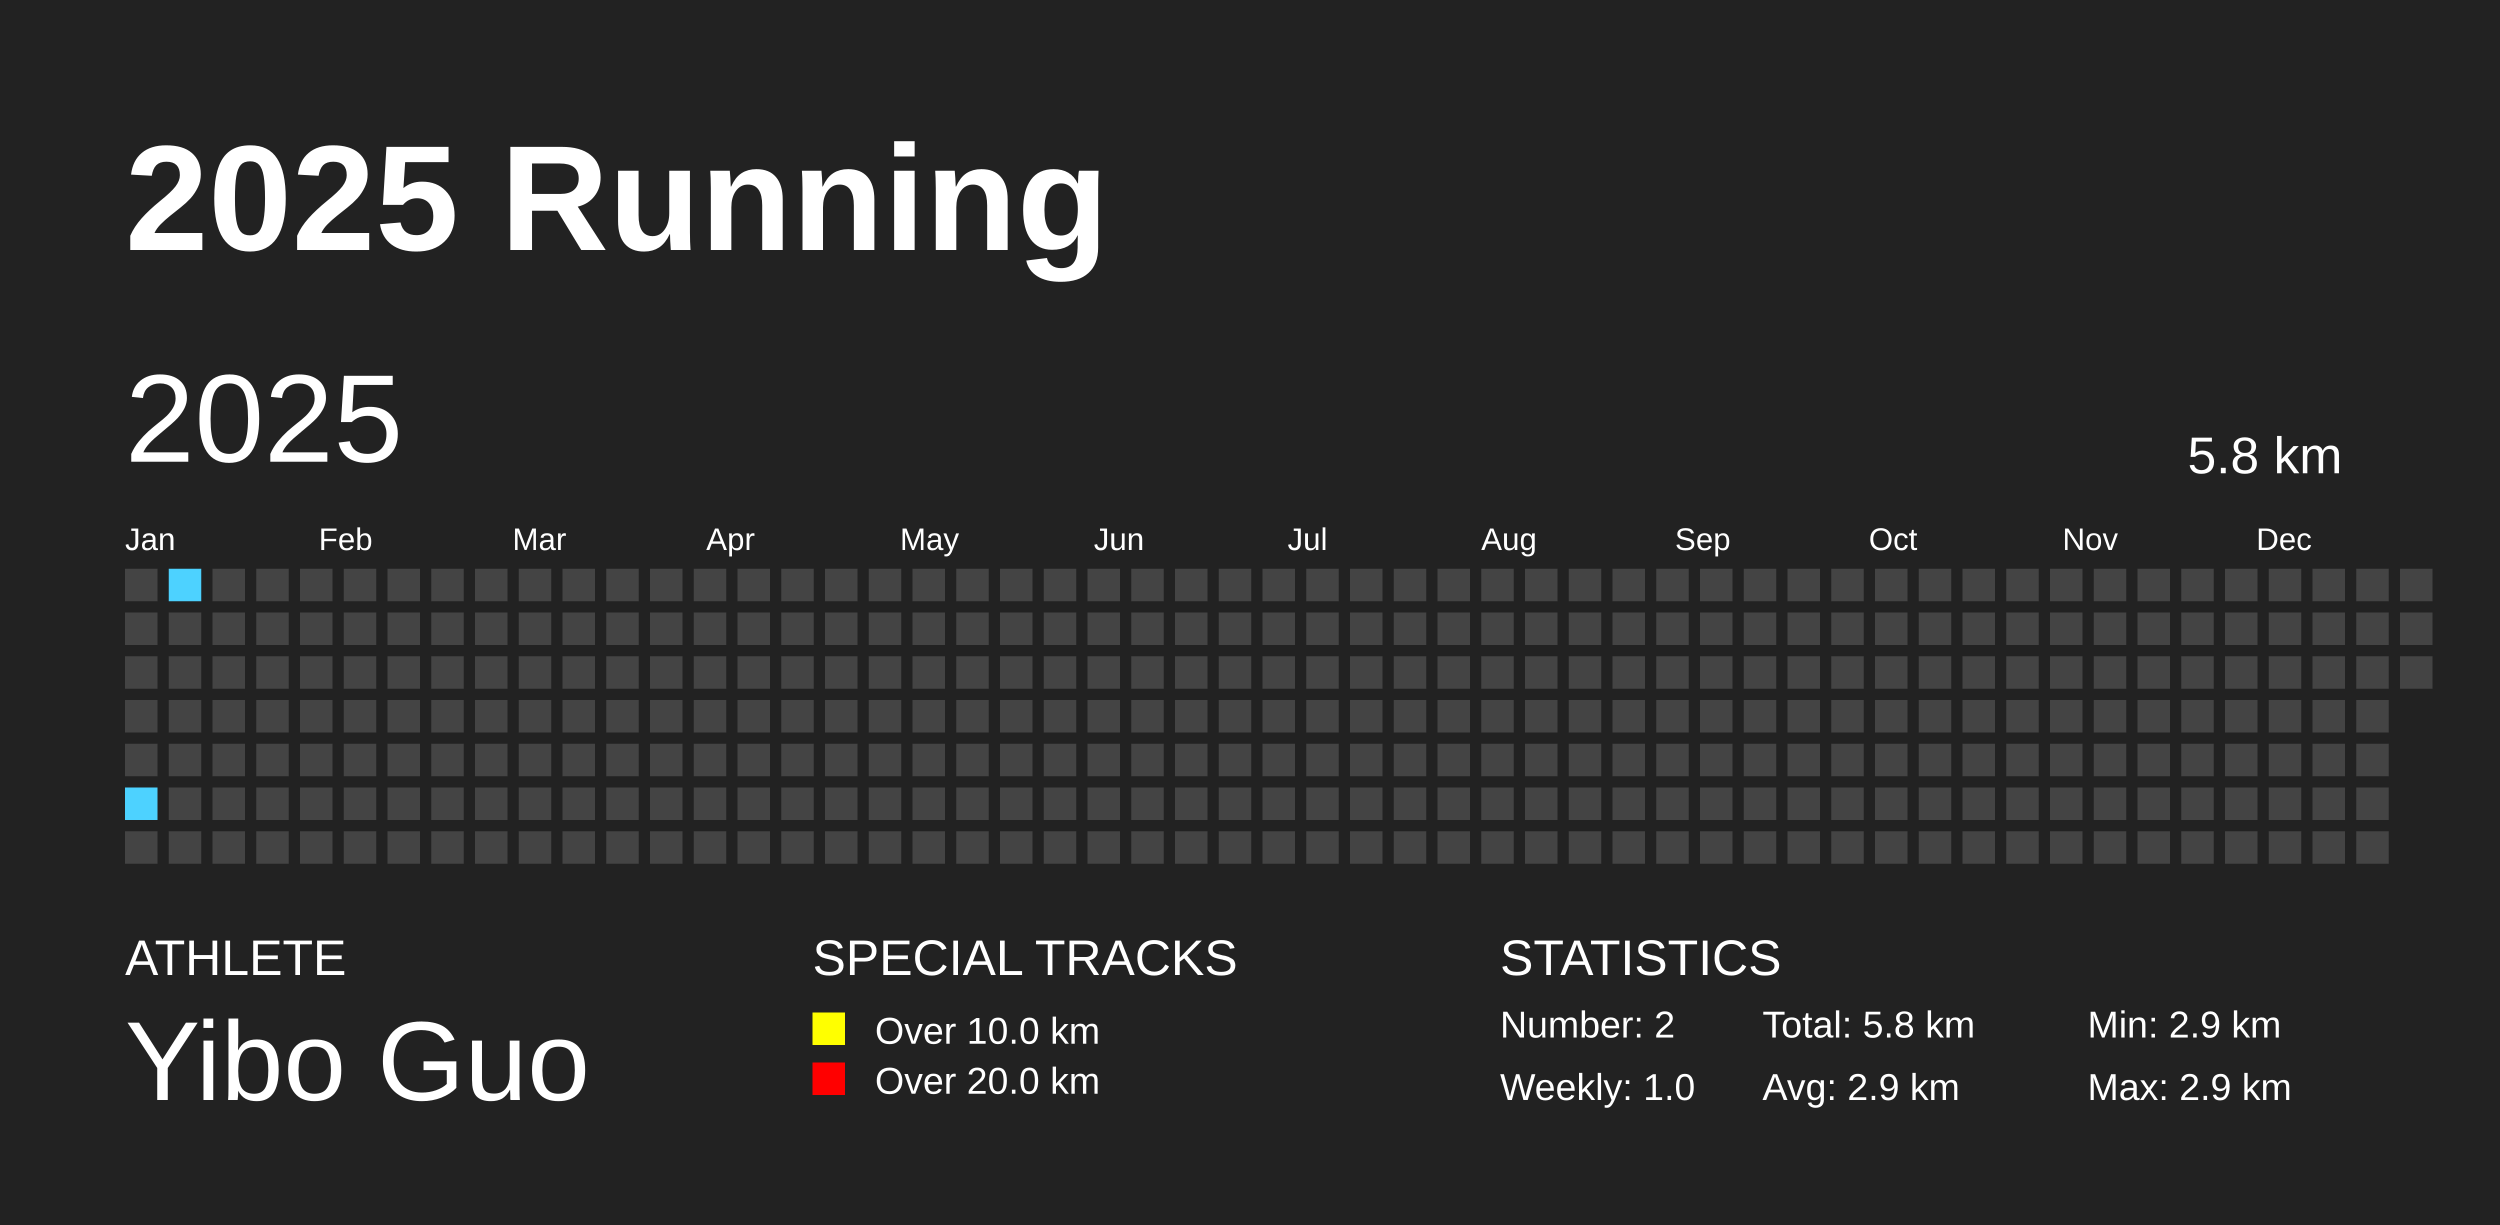
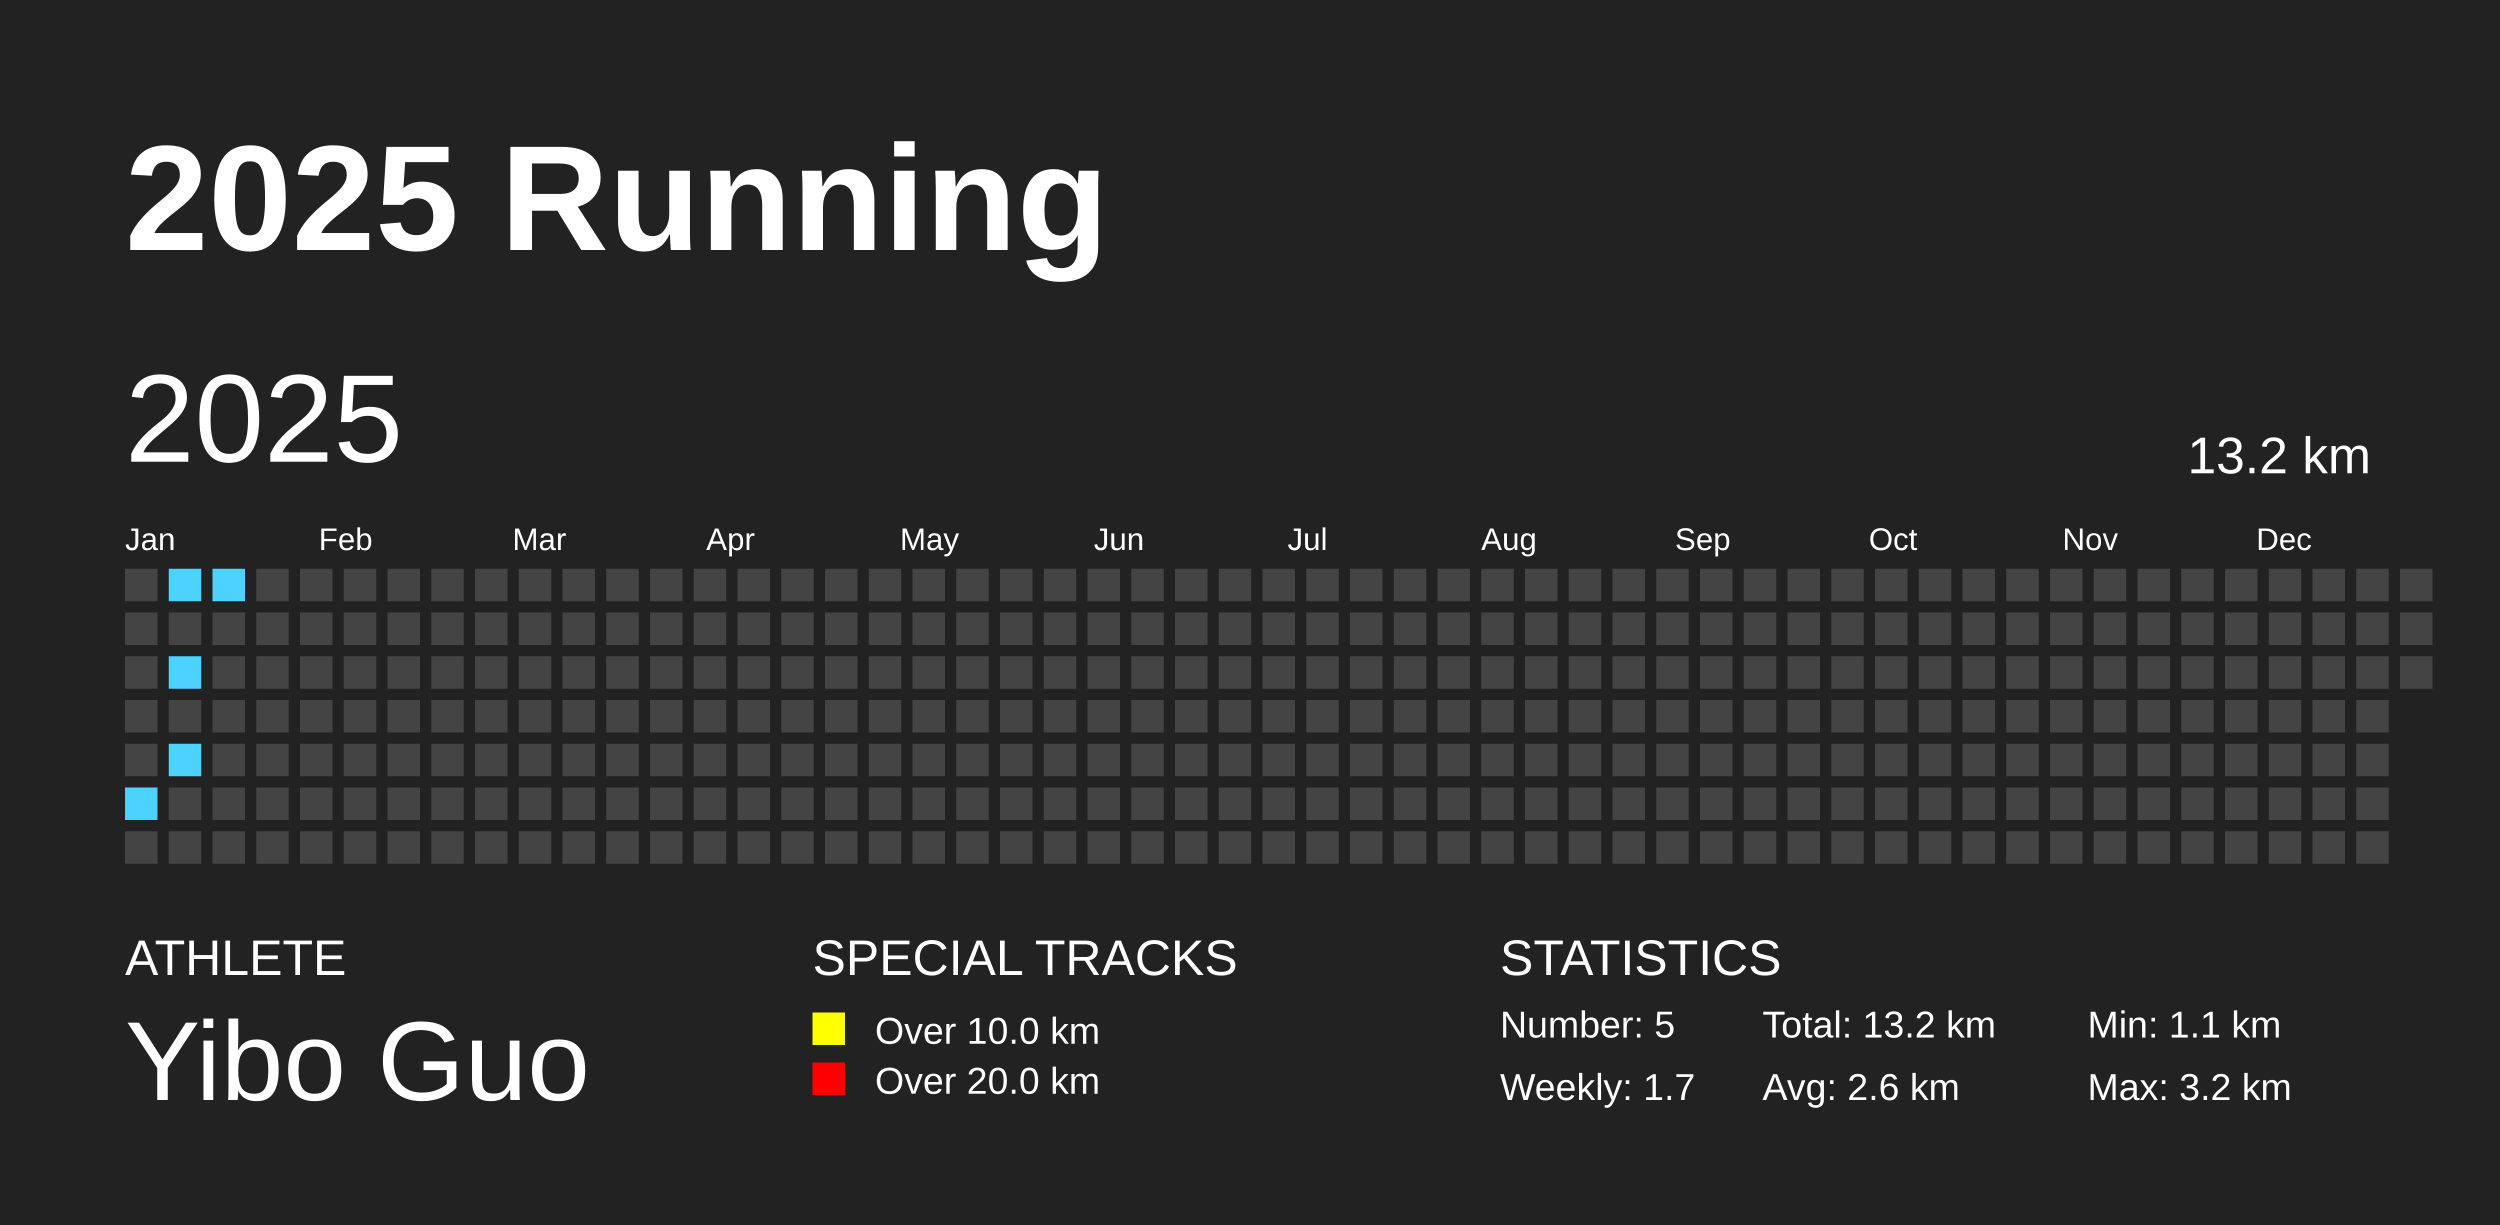
<svg xmlns="http://www.w3.org/2000/svg" baseProfile="full" height="98mm" version="1.1" viewBox="0,0,200,98" width="200mm">
  <defs />
  <rect fill="#222222" height="98" width="200" x="0" y="0" />
  <text fill="#FFFFFF" style="font-size:12px; font-family:Arial; font-weight:bold;" x="10" y="20">2025 Running</text>
  <text fill="#FFFFFF" style="font-size:4px; font-family:Arial" x="10" y="78">ATHLETE</text>
  <text fill="#FFFFFF" style="font-size:9px; font-family:Arial" x="10" y="88">Yibo Guo</text>
  <text fill="#FFFFFF" style="font-size:4px; font-family:Arial" x="65" y="78">SPECIAL TRACKS</text>
  <rect fill="yellow" height="2.6" width="2.6" x="65" y="81" />
  <text fill="#FFFFFF" style="font-size:3px; font-family:Arial" x="70" y="83.5">Over 10.0 km</text>
  <rect fill="red" height="2.6" width="2.6" x="65" y="85" />
  <text fill="#FFFFFF" style="font-size:3px; font-family:Arial" x="70" y="87.5">Over 20.0 km</text>
  <text fill="#FFFFFF" style="font-size:4px; font-family:Arial" x="120" y="78">STATISTICS</text>
-   <text fill="#FFFFFF" style="font-size:3px; font-family:Arial" x="120" y="83">Number: 2</text>
-   <text fill="#FFFFFF" style="font-size:3px; font-family:Arial" x="120" y="88">Weekly: 1.0</text>
-   <text fill="#FFFFFF" style="font-size:3px; font-family:Arial" x="141" y="83">Total: 5.8 km</text>
-   <text fill="#FFFFFF" style="font-size:3px; font-family:Arial" x="141" y="88">Avg: 2.9 km</text>
-   <text fill="#FFFFFF" style="font-size:3px; font-family:Arial" x="167" y="83">Min: 2.9 km</text>
-   <text fill="#FFFFFF" style="font-size:3px; font-family:Arial" x="167" y="88">Max: 2.9 km</text>
+   <text fill="#FFFFFF" style="font-size:3px; font-family:Arial" x="120" y="83">Number: 5</text>
+   <text fill="#FFFFFF" style="font-size:3px; font-family:Arial" x="120" y="88">Weekly: 1.7</text>
+   <text fill="#FFFFFF" style="font-size:3px; font-family:Arial" x="141" y="83">Total: 13.2 km</text>
+   <text fill="#FFFFFF" style="font-size:3px; font-family:Arial" x="141" y="88">Avg: 2.6 km</text>
+   <text fill="#FFFFFF" style="font-size:3px; font-family:Arial" x="167" y="83">Min: 1.1 km</text>
+   <text fill="#FFFFFF" style="font-size:3px; font-family:Arial" x="167" y="88">Max: 3.2 km</text>
  <text dominant-baseline="hanging" fill="#FFFFFF" style="font-size:10.0px; font-family:Arial;" x="10" y="30">2025</text>
-   <text dominant-baseline="hanging" fill="#FFFFFF" style="font-size:4.125px; font-family:Arial;" x="175" y="35">5.8 km</text>
+   <text dominant-baseline="hanging" fill="#FFFFFF" style="font-size:4.125px; font-family:Arial;" x="175" y="35">13.2 km</text>
  <text fill="#FFFFFF" style="font-size:2.5px; font-family:Arial" x="10.0" y="44">Jan</text>
  <text fill="#FFFFFF" style="font-size:2.5px; font-family:Arial" x="25.5" y="44">Feb</text>
  <text fill="#FFFFFF" style="font-size:2.5px; font-family:Arial" x="41.0" y="44">Mar</text>
  <text fill="#FFFFFF" style="font-size:2.5px; font-family:Arial" x="56.5" y="44">Apr</text>
  <text fill="#FFFFFF" style="font-size:2.5px; font-family:Arial" x="72.0" y="44">May</text>
  <text fill="#FFFFFF" style="font-size:2.5px; font-family:Arial" x="87.5" y="44">Jun</text>
  <text fill="#FFFFFF" style="font-size:2.5px; font-family:Arial" x="103.0" y="44">Jul</text>
  <text fill="#FFFFFF" style="font-size:2.5px; font-family:Arial" x="118.5" y="44">Aug</text>
  <text fill="#FFFFFF" style="font-size:2.5px; font-family:Arial" x="134.0" y="44">Sep</text>
  <text fill="#FFFFFF" style="font-size:2.5px; font-family:Arial" x="149.5" y="44">Oct</text>
  <text fill="#FFFFFF" style="font-size:2.5px; font-family:Arial" x="165.0" y="44">Nov</text>
  <text fill="#FFFFFF" style="font-size:2.5px; font-family:Arial" x="180.5" y="44">Dec</text>
  <rect fill="#444444" height="2.6" width="2.6" x="10.0" y="45.5" />
  <rect fill="#444444" height="2.6" width="2.6" x="10.0" y="49.0" />
  <rect fill="#444444" height="2.6" width="2.6" x="10.0" y="52.5" />
  <rect fill="#444444" height="2.6" width="2.6" x="10.0" y="56.0" />
  <rect fill="#444444" height="2.6" width="2.6" x="10.0" y="59.5" />
  <rect fill="#4DD2FF" height="2.6" width="2.6" x="10.0" y="63.0" />
  <rect fill="#444444" height="2.6" width="2.6" x="10.0" y="66.5" />
  <rect fill="#4DD2FF" height="2.6" width="2.6" x="13.5" y="45.5" />
  <rect fill="#444444" height="2.6" width="2.6" x="13.5" y="49.0" />
-   <rect fill="#444444" height="2.6" width="2.6" x="13.5" y="52.5" />
+   <rect fill="#4DD2FF" height="2.6" width="2.6" x="13.5" y="52.5" />
  <rect fill="#444444" height="2.6" width="2.6" x="13.5" y="56.0" />
-   <rect fill="#444444" height="2.6" width="2.6" x="13.5" y="59.5" />
+   <rect fill="#4DD2FF" height="2.6" width="2.6" x="13.5" y="59.5" />
  <rect fill="#444444" height="2.6" width="2.6" x="13.5" y="63.0" />
  <rect fill="#444444" height="2.6" width="2.6" x="13.5" y="66.5" />
-   <rect fill="#444444" height="2.6" width="2.6" x="17.0" y="45.5" />
+   <rect fill="#4DD2FF" height="2.6" width="2.6" x="17.0" y="45.5" />
  <rect fill="#444444" height="2.6" width="2.6" x="17.0" y="49.0" />
  <rect fill="#444444" height="2.6" width="2.6" x="17.0" y="52.5" />
  <rect fill="#444444" height="2.6" width="2.6" x="17.0" y="56.0" />
  <rect fill="#444444" height="2.6" width="2.6" x="17.0" y="59.5" />
  <rect fill="#444444" height="2.6" width="2.6" x="17.0" y="63.0" />
  <rect fill="#444444" height="2.6" width="2.6" x="17.0" y="66.5" />
  <rect fill="#444444" height="2.6" width="2.6" x="20.5" y="45.5" />
  <rect fill="#444444" height="2.6" width="2.6" x="20.5" y="49.0" />
  <rect fill="#444444" height="2.6" width="2.6" x="20.5" y="52.5" />
  <rect fill="#444444" height="2.6" width="2.6" x="20.5" y="56.0" />
  <rect fill="#444444" height="2.6" width="2.6" x="20.5" y="59.5" />
  <rect fill="#444444" height="2.6" width="2.6" x="20.5" y="63.0" />
  <rect fill="#444444" height="2.6" width="2.6" x="20.5" y="66.5" />
  <rect fill="#444444" height="2.6" width="2.6" x="24.0" y="45.5" />
  <rect fill="#444444" height="2.6" width="2.6" x="24.0" y="49.0" />
  <rect fill="#444444" height="2.6" width="2.6" x="24.0" y="52.5" />
  <rect fill="#444444" height="2.6" width="2.6" x="24.0" y="56.0" />
  <rect fill="#444444" height="2.6" width="2.6" x="24.0" y="59.5" />
  <rect fill="#444444" height="2.6" width="2.6" x="24.0" y="63.0" />
  <rect fill="#444444" height="2.6" width="2.6" x="24.0" y="66.5" />
  <rect fill="#444444" height="2.6" width="2.6" x="27.5" y="45.5" />
  <rect fill="#444444" height="2.6" width="2.6" x="27.5" y="49.0" />
  <rect fill="#444444" height="2.6" width="2.6" x="27.5" y="52.5" />
  <rect fill="#444444" height="2.6" width="2.6" x="27.5" y="56.0" />
  <rect fill="#444444" height="2.6" width="2.6" x="27.5" y="59.5" />
  <rect fill="#444444" height="2.6" width="2.6" x="27.5" y="63.0" />
  <rect fill="#444444" height="2.6" width="2.6" x="27.5" y="66.5" />
  <rect fill="#444444" height="2.6" width="2.6" x="31.0" y="45.5" />
  <rect fill="#444444" height="2.6" width="2.6" x="31.0" y="49.0" />
  <rect fill="#444444" height="2.6" width="2.6" x="31.0" y="52.5" />
  <rect fill="#444444" height="2.6" width="2.6" x="31.0" y="56.0" />
  <rect fill="#444444" height="2.6" width="2.6" x="31.0" y="59.5" />
  <rect fill="#444444" height="2.6" width="2.6" x="31.0" y="63.0" />
  <rect fill="#444444" height="2.6" width="2.6" x="31.0" y="66.5" />
  <rect fill="#444444" height="2.6" width="2.6" x="34.5" y="45.5" />
  <rect fill="#444444" height="2.6" width="2.6" x="34.5" y="49.0" />
  <rect fill="#444444" height="2.6" width="2.6" x="34.5" y="52.5" />
  <rect fill="#444444" height="2.6" width="2.6" x="34.5" y="56.0" />
  <rect fill="#444444" height="2.6" width="2.6" x="34.5" y="59.5" />
  <rect fill="#444444" height="2.6" width="2.6" x="34.5" y="63.0" />
  <rect fill="#444444" height="2.6" width="2.6" x="34.5" y="66.5" />
  <rect fill="#444444" height="2.6" width="2.6" x="38.0" y="45.5" />
  <rect fill="#444444" height="2.6" width="2.6" x="38.0" y="49.0" />
  <rect fill="#444444" height="2.6" width="2.6" x="38.0" y="52.5" />
  <rect fill="#444444" height="2.6" width="2.6" x="38.0" y="56.0" />
  <rect fill="#444444" height="2.6" width="2.6" x="38.0" y="59.5" />
  <rect fill="#444444" height="2.6" width="2.6" x="38.0" y="63.0" />
  <rect fill="#444444" height="2.6" width="2.6" x="38.0" y="66.5" />
  <rect fill="#444444" height="2.6" width="2.6" x="41.5" y="45.5" />
  <rect fill="#444444" height="2.6" width="2.6" x="41.5" y="49.0" />
  <rect fill="#444444" height="2.6" width="2.6" x="41.5" y="52.5" />
  <rect fill="#444444" height="2.6" width="2.6" x="41.5" y="56.0" />
  <rect fill="#444444" height="2.6" width="2.6" x="41.5" y="59.5" />
  <rect fill="#444444" height="2.6" width="2.6" x="41.5" y="63.0" />
  <rect fill="#444444" height="2.6" width="2.6" x="41.5" y="66.5" />
  <rect fill="#444444" height="2.6" width="2.6" x="45.0" y="45.5" />
  <rect fill="#444444" height="2.6" width="2.6" x="45.0" y="49.0" />
  <rect fill="#444444" height="2.6" width="2.6" x="45.0" y="52.5" />
  <rect fill="#444444" height="2.6" width="2.6" x="45.0" y="56.0" />
  <rect fill="#444444" height="2.6" width="2.6" x="45.0" y="59.5" />
  <rect fill="#444444" height="2.6" width="2.6" x="45.0" y="63.0" />
  <rect fill="#444444" height="2.6" width="2.6" x="45.0" y="66.5" />
  <rect fill="#444444" height="2.6" width="2.6" x="48.5" y="45.5" />
  <rect fill="#444444" height="2.6" width="2.6" x="48.5" y="49.0" />
  <rect fill="#444444" height="2.6" width="2.6" x="48.5" y="52.5" />
  <rect fill="#444444" height="2.6" width="2.6" x="48.5" y="56.0" />
  <rect fill="#444444" height="2.6" width="2.6" x="48.5" y="59.5" />
  <rect fill="#444444" height="2.6" width="2.6" x="48.5" y="63.0" />
  <rect fill="#444444" height="2.6" width="2.6" x="48.5" y="66.5" />
  <rect fill="#444444" height="2.6" width="2.6" x="52.0" y="45.5" />
  <rect fill="#444444" height="2.6" width="2.6" x="52.0" y="49.0" />
  <rect fill="#444444" height="2.6" width="2.6" x="52.0" y="52.5" />
  <rect fill="#444444" height="2.6" width="2.6" x="52.0" y="56.0" />
  <rect fill="#444444" height="2.6" width="2.6" x="52.0" y="59.5" />
  <rect fill="#444444" height="2.6" width="2.6" x="52.0" y="63.0" />
  <rect fill="#444444" height="2.6" width="2.6" x="52.0" y="66.5" />
  <rect fill="#444444" height="2.6" width="2.6" x="55.5" y="45.5" />
  <rect fill="#444444" height="2.6" width="2.6" x="55.5" y="49.0" />
  <rect fill="#444444" height="2.6" width="2.6" x="55.5" y="52.5" />
  <rect fill="#444444" height="2.6" width="2.6" x="55.5" y="56.0" />
  <rect fill="#444444" height="2.6" width="2.6" x="55.5" y="59.5" />
  <rect fill="#444444" height="2.6" width="2.6" x="55.5" y="63.0" />
  <rect fill="#444444" height="2.6" width="2.6" x="55.5" y="66.5" />
  <rect fill="#444444" height="2.6" width="2.6" x="59.0" y="45.5" />
  <rect fill="#444444" height="2.6" width="2.6" x="59.0" y="49.0" />
  <rect fill="#444444" height="2.6" width="2.6" x="59.0" y="52.5" />
  <rect fill="#444444" height="2.6" width="2.6" x="59.0" y="56.0" />
  <rect fill="#444444" height="2.6" width="2.6" x="59.0" y="59.5" />
  <rect fill="#444444" height="2.6" width="2.6" x="59.0" y="63.0" />
  <rect fill="#444444" height="2.6" width="2.6" x="59.0" y="66.5" />
  <rect fill="#444444" height="2.6" width="2.6" x="62.5" y="45.5" />
  <rect fill="#444444" height="2.6" width="2.6" x="62.5" y="49.0" />
  <rect fill="#444444" height="2.6" width="2.6" x="62.5" y="52.5" />
  <rect fill="#444444" height="2.6" width="2.6" x="62.5" y="56.0" />
  <rect fill="#444444" height="2.6" width="2.6" x="62.5" y="59.5" />
  <rect fill="#444444" height="2.6" width="2.6" x="62.5" y="63.0" />
  <rect fill="#444444" height="2.6" width="2.6" x="62.5" y="66.5" />
  <rect fill="#444444" height="2.6" width="2.6" x="66.0" y="45.5" />
  <rect fill="#444444" height="2.6" width="2.6" x="66.0" y="49.0" />
  <rect fill="#444444" height="2.6" width="2.6" x="66.0" y="52.5" />
  <rect fill="#444444" height="2.6" width="2.6" x="66.0" y="56.0" />
  <rect fill="#444444" height="2.6" width="2.6" x="66.0" y="59.5" />
  <rect fill="#444444" height="2.6" width="2.6" x="66.0" y="63.0" />
  <rect fill="#444444" height="2.6" width="2.6" x="66.0" y="66.5" />
  <rect fill="#444444" height="2.6" width="2.6" x="69.5" y="45.5" />
  <rect fill="#444444" height="2.6" width="2.6" x="69.5" y="49.0" />
  <rect fill="#444444" height="2.6" width="2.6" x="69.5" y="52.5" />
  <rect fill="#444444" height="2.6" width="2.6" x="69.5" y="56.0" />
  <rect fill="#444444" height="2.6" width="2.6" x="69.5" y="59.5" />
  <rect fill="#444444" height="2.6" width="2.6" x="69.5" y="63.0" />
  <rect fill="#444444" height="2.6" width="2.6" x="69.5" y="66.5" />
  <rect fill="#444444" height="2.6" width="2.6" x="73.0" y="45.5" />
  <rect fill="#444444" height="2.6" width="2.6" x="73.0" y="49.0" />
  <rect fill="#444444" height="2.6" width="2.6" x="73.0" y="52.5" />
  <rect fill="#444444" height="2.6" width="2.6" x="73.0" y="56.0" />
  <rect fill="#444444" height="2.6" width="2.6" x="73.0" y="59.5" />
  <rect fill="#444444" height="2.6" width="2.6" x="73.0" y="63.0" />
  <rect fill="#444444" height="2.6" width="2.6" x="73.0" y="66.5" />
  <rect fill="#444444" height="2.6" width="2.6" x="76.5" y="45.5" />
  <rect fill="#444444" height="2.6" width="2.6" x="76.5" y="49.0" />
  <rect fill="#444444" height="2.6" width="2.6" x="76.5" y="52.5" />
  <rect fill="#444444" height="2.6" width="2.6" x="76.5" y="56.0" />
  <rect fill="#444444" height="2.6" width="2.6" x="76.5" y="59.5" />
  <rect fill="#444444" height="2.6" width="2.6" x="76.5" y="63.0" />
  <rect fill="#444444" height="2.6" width="2.6" x="76.5" y="66.5" />
  <rect fill="#444444" height="2.6" width="2.6" x="80.0" y="45.5" />
  <rect fill="#444444" height="2.6" width="2.6" x="80.0" y="49.0" />
  <rect fill="#444444" height="2.6" width="2.6" x="80.0" y="52.5" />
  <rect fill="#444444" height="2.6" width="2.6" x="80.0" y="56.0" />
  <rect fill="#444444" height="2.6" width="2.6" x="80.0" y="59.5" />
  <rect fill="#444444" height="2.6" width="2.6" x="80.0" y="63.0" />
  <rect fill="#444444" height="2.6" width="2.6" x="80.0" y="66.5" />
  <rect fill="#444444" height="2.6" width="2.6" x="83.5" y="45.5" />
  <rect fill="#444444" height="2.6" width="2.6" x="83.5" y="49.0" />
  <rect fill="#444444" height="2.6" width="2.6" x="83.5" y="52.5" />
  <rect fill="#444444" height="2.6" width="2.6" x="83.5" y="56.0" />
  <rect fill="#444444" height="2.6" width="2.6" x="83.5" y="59.5" />
  <rect fill="#444444" height="2.6" width="2.6" x="83.5" y="63.0" />
  <rect fill="#444444" height="2.6" width="2.6" x="83.5" y="66.5" />
  <rect fill="#444444" height="2.6" width="2.6" x="87.0" y="45.5" />
  <rect fill="#444444" height="2.6" width="2.6" x="87.0" y="49.0" />
  <rect fill="#444444" height="2.6" width="2.6" x="87.0" y="52.5" />
  <rect fill="#444444" height="2.6" width="2.6" x="87.0" y="56.0" />
  <rect fill="#444444" height="2.6" width="2.6" x="87.0" y="59.5" />
  <rect fill="#444444" height="2.6" width="2.6" x="87.0" y="63.0" />
  <rect fill="#444444" height="2.6" width="2.6" x="87.0" y="66.5" />
  <rect fill="#444444" height="2.6" width="2.6" x="90.5" y="45.5" />
  <rect fill="#444444" height="2.6" width="2.6" x="90.5" y="49.0" />
  <rect fill="#444444" height="2.6" width="2.6" x="90.5" y="52.5" />
  <rect fill="#444444" height="2.6" width="2.6" x="90.5" y="56.0" />
  <rect fill="#444444" height="2.6" width="2.6" x="90.5" y="59.5" />
  <rect fill="#444444" height="2.6" width="2.6" x="90.5" y="63.0" />
  <rect fill="#444444" height="2.6" width="2.6" x="90.5" y="66.5" />
  <rect fill="#444444" height="2.6" width="2.6" x="94.0" y="45.5" />
  <rect fill="#444444" height="2.6" width="2.6" x="94.0" y="49.0" />
  <rect fill="#444444" height="2.6" width="2.6" x="94.0" y="52.5" />
  <rect fill="#444444" height="2.6" width="2.6" x="94.0" y="56.0" />
  <rect fill="#444444" height="2.6" width="2.6" x="94.0" y="59.5" />
  <rect fill="#444444" height="2.6" width="2.6" x="94.0" y="63.0" />
  <rect fill="#444444" height="2.6" width="2.6" x="94.0" y="66.5" />
  <rect fill="#444444" height="2.6" width="2.6" x="97.5" y="45.5" />
  <rect fill="#444444" height="2.6" width="2.6" x="97.5" y="49.0" />
  <rect fill="#444444" height="2.6" width="2.6" x="97.5" y="52.5" />
  <rect fill="#444444" height="2.6" width="2.6" x="97.5" y="56.0" />
  <rect fill="#444444" height="2.6" width="2.6" x="97.5" y="59.5" />
  <rect fill="#444444" height="2.6" width="2.6" x="97.5" y="63.0" />
  <rect fill="#444444" height="2.6" width="2.6" x="97.5" y="66.5" />
  <rect fill="#444444" height="2.6" width="2.6" x="101.0" y="45.5" />
  <rect fill="#444444" height="2.6" width="2.6" x="101.0" y="49.0" />
  <rect fill="#444444" height="2.6" width="2.6" x="101.0" y="52.5" />
  <rect fill="#444444" height="2.6" width="2.6" x="101.0" y="56.0" />
  <rect fill="#444444" height="2.6" width="2.6" x="101.0" y="59.5" />
  <rect fill="#444444" height="2.6" width="2.6" x="101.0" y="63.0" />
  <rect fill="#444444" height="2.6" width="2.6" x="101.0" y="66.5" />
  <rect fill="#444444" height="2.6" width="2.6" x="104.5" y="45.5" />
  <rect fill="#444444" height="2.6" width="2.6" x="104.5" y="49.0" />
  <rect fill="#444444" height="2.6" width="2.6" x="104.5" y="52.5" />
  <rect fill="#444444" height="2.6" width="2.6" x="104.5" y="56.0" />
  <rect fill="#444444" height="2.6" width="2.6" x="104.5" y="59.5" />
  <rect fill="#444444" height="2.6" width="2.6" x="104.5" y="63.0" />
  <rect fill="#444444" height="2.6" width="2.6" x="104.5" y="66.5" />
  <rect fill="#444444" height="2.6" width="2.6" x="108.0" y="45.5" />
  <rect fill="#444444" height="2.6" width="2.6" x="108.0" y="49.0" />
  <rect fill="#444444" height="2.6" width="2.6" x="108.0" y="52.5" />
  <rect fill="#444444" height="2.6" width="2.6" x="108.0" y="56.0" />
  <rect fill="#444444" height="2.6" width="2.6" x="108.0" y="59.5" />
  <rect fill="#444444" height="2.6" width="2.6" x="108.0" y="63.0" />
  <rect fill="#444444" height="2.6" width="2.6" x="108.0" y="66.5" />
  <rect fill="#444444" height="2.6" width="2.6" x="111.5" y="45.5" />
  <rect fill="#444444" height="2.6" width="2.6" x="111.5" y="49.0" />
  <rect fill="#444444" height="2.6" width="2.6" x="111.5" y="52.5" />
  <rect fill="#444444" height="2.6" width="2.6" x="111.5" y="56.0" />
  <rect fill="#444444" height="2.6" width="2.6" x="111.5" y="59.5" />
  <rect fill="#444444" height="2.6" width="2.6" x="111.5" y="63.0" />
  <rect fill="#444444" height="2.6" width="2.6" x="111.5" y="66.5" />
  <rect fill="#444444" height="2.6" width="2.6" x="115.0" y="45.5" />
  <rect fill="#444444" height="2.6" width="2.6" x="115.0" y="49.0" />
  <rect fill="#444444" height="2.6" width="2.6" x="115.0" y="52.5" />
  <rect fill="#444444" height="2.6" width="2.6" x="115.0" y="56.0" />
  <rect fill="#444444" height="2.6" width="2.6" x="115.0" y="59.5" />
  <rect fill="#444444" height="2.6" width="2.6" x="115.0" y="63.0" />
  <rect fill="#444444" height="2.6" width="2.6" x="115.0" y="66.5" />
  <rect fill="#444444" height="2.6" width="2.6" x="118.5" y="45.5" />
  <rect fill="#444444" height="2.6" width="2.6" x="118.5" y="49.0" />
  <rect fill="#444444" height="2.6" width="2.6" x="118.5" y="52.5" />
  <rect fill="#444444" height="2.6" width="2.6" x="118.5" y="56.0" />
  <rect fill="#444444" height="2.6" width="2.6" x="118.5" y="59.5" />
  <rect fill="#444444" height="2.6" width="2.6" x="118.5" y="63.0" />
  <rect fill="#444444" height="2.6" width="2.6" x="118.5" y="66.5" />
  <rect fill="#444444" height="2.6" width="2.6" x="122.0" y="45.5" />
  <rect fill="#444444" height="2.6" width="2.6" x="122.0" y="49.0" />
  <rect fill="#444444" height="2.6" width="2.6" x="122.0" y="52.5" />
  <rect fill="#444444" height="2.6" width="2.6" x="122.0" y="56.0" />
  <rect fill="#444444" height="2.6" width="2.6" x="122.0" y="59.5" />
  <rect fill="#444444" height="2.6" width="2.6" x="122.0" y="63.0" />
  <rect fill="#444444" height="2.6" width="2.6" x="122.0" y="66.5" />
  <rect fill="#444444" height="2.6" width="2.6" x="125.5" y="45.5" />
  <rect fill="#444444" height="2.6" width="2.6" x="125.5" y="49.0" />
  <rect fill="#444444" height="2.6" width="2.6" x="125.5" y="52.5" />
  <rect fill="#444444" height="2.6" width="2.6" x="125.5" y="56.0" />
  <rect fill="#444444" height="2.6" width="2.6" x="125.5" y="59.5" />
  <rect fill="#444444" height="2.6" width="2.6" x="125.5" y="63.0" />
  <rect fill="#444444" height="2.6" width="2.6" x="125.5" y="66.5" />
  <rect fill="#444444" height="2.6" width="2.6" x="129.0" y="45.5" />
  <rect fill="#444444" height="2.6" width="2.6" x="129.0" y="49.0" />
  <rect fill="#444444" height="2.6" width="2.6" x="129.0" y="52.5" />
  <rect fill="#444444" height="2.6" width="2.6" x="129.0" y="56.0" />
  <rect fill="#444444" height="2.6" width="2.6" x="129.0" y="59.5" />
  <rect fill="#444444" height="2.6" width="2.6" x="129.0" y="63.0" />
  <rect fill="#444444" height="2.6" width="2.6" x="129.0" y="66.5" />
  <rect fill="#444444" height="2.6" width="2.6" x="132.5" y="45.5" />
  <rect fill="#444444" height="2.6" width="2.6" x="132.5" y="49.0" />
  <rect fill="#444444" height="2.6" width="2.6" x="132.5" y="52.5" />
  <rect fill="#444444" height="2.6" width="2.6" x="132.5" y="56.0" />
  <rect fill="#444444" height="2.6" width="2.6" x="132.5" y="59.5" />
  <rect fill="#444444" height="2.6" width="2.6" x="132.5" y="63.0" />
  <rect fill="#444444" height="2.6" width="2.6" x="132.5" y="66.5" />
  <rect fill="#444444" height="2.6" width="2.6" x="136.0" y="45.5" />
  <rect fill="#444444" height="2.6" width="2.6" x="136.0" y="49.0" />
  <rect fill="#444444" height="2.6" width="2.6" x="136.0" y="52.5" />
  <rect fill="#444444" height="2.6" width="2.6" x="136.0" y="56.0" />
  <rect fill="#444444" height="2.6" width="2.6" x="136.0" y="59.5" />
  <rect fill="#444444" height="2.6" width="2.6" x="136.0" y="63.0" />
  <rect fill="#444444" height="2.6" width="2.6" x="136.0" y="66.5" />
  <rect fill="#444444" height="2.6" width="2.6" x="139.5" y="45.5" />
  <rect fill="#444444" height="2.6" width="2.6" x="139.5" y="49.0" />
  <rect fill="#444444" height="2.6" width="2.6" x="139.5" y="52.5" />
  <rect fill="#444444" height="2.6" width="2.6" x="139.5" y="56.0" />
  <rect fill="#444444" height="2.6" width="2.6" x="139.5" y="59.5" />
  <rect fill="#444444" height="2.6" width="2.6" x="139.5" y="63.0" />
  <rect fill="#444444" height="2.6" width="2.6" x="139.5" y="66.5" />
  <rect fill="#444444" height="2.6" width="2.6" x="143.0" y="45.5" />
  <rect fill="#444444" height="2.6" width="2.6" x="143.0" y="49.0" />
  <rect fill="#444444" height="2.6" width="2.6" x="143.0" y="52.5" />
  <rect fill="#444444" height="2.6" width="2.6" x="143.0" y="56.0" />
  <rect fill="#444444" height="2.6" width="2.6" x="143.0" y="59.5" />
  <rect fill="#444444" height="2.6" width="2.6" x="143.0" y="63.0" />
  <rect fill="#444444" height="2.6" width="2.6" x="143.0" y="66.5" />
  <rect fill="#444444" height="2.6" width="2.6" x="146.5" y="45.5" />
  <rect fill="#444444" height="2.6" width="2.6" x="146.5" y="49.0" />
  <rect fill="#444444" height="2.6" width="2.6" x="146.5" y="52.5" />
  <rect fill="#444444" height="2.6" width="2.6" x="146.5" y="56.0" />
  <rect fill="#444444" height="2.6" width="2.6" x="146.5" y="59.5" />
  <rect fill="#444444" height="2.6" width="2.6" x="146.5" y="63.0" />
  <rect fill="#444444" height="2.6" width="2.6" x="146.5" y="66.5" />
  <rect fill="#444444" height="2.6" width="2.6" x="150.0" y="45.5" />
  <rect fill="#444444" height="2.6" width="2.6" x="150.0" y="49.0" />
  <rect fill="#444444" height="2.6" width="2.6" x="150.0" y="52.5" />
  <rect fill="#444444" height="2.6" width="2.6" x="150.0" y="56.0" />
  <rect fill="#444444" height="2.6" width="2.6" x="150.0" y="59.5" />
  <rect fill="#444444" height="2.6" width="2.6" x="150.0" y="63.0" />
  <rect fill="#444444" height="2.6" width="2.6" x="150.0" y="66.5" />
  <rect fill="#444444" height="2.6" width="2.6" x="153.5" y="45.5" />
  <rect fill="#444444" height="2.6" width="2.6" x="153.5" y="49.0" />
  <rect fill="#444444" height="2.6" width="2.6" x="153.5" y="52.5" />
  <rect fill="#444444" height="2.6" width="2.6" x="153.5" y="56.0" />
  <rect fill="#444444" height="2.6" width="2.6" x="153.5" y="59.5" />
  <rect fill="#444444" height="2.6" width="2.6" x="153.5" y="63.0" />
  <rect fill="#444444" height="2.6" width="2.6" x="153.5" y="66.5" />
  <rect fill="#444444" height="2.6" width="2.6" x="157.0" y="45.5" />
  <rect fill="#444444" height="2.6" width="2.6" x="157.0" y="49.0" />
  <rect fill="#444444" height="2.6" width="2.6" x="157.0" y="52.5" />
  <rect fill="#444444" height="2.6" width="2.6" x="157.0" y="56.0" />
  <rect fill="#444444" height="2.6" width="2.6" x="157.0" y="59.5" />
  <rect fill="#444444" height="2.6" width="2.6" x="157.0" y="63.0" />
  <rect fill="#444444" height="2.6" width="2.6" x="157.0" y="66.5" />
  <rect fill="#444444" height="2.6" width="2.6" x="160.5" y="45.5" />
  <rect fill="#444444" height="2.6" width="2.6" x="160.5" y="49.0" />
  <rect fill="#444444" height="2.6" width="2.6" x="160.5" y="52.5" />
  <rect fill="#444444" height="2.6" width="2.6" x="160.5" y="56.0" />
  <rect fill="#444444" height="2.6" width="2.6" x="160.5" y="59.5" />
  <rect fill="#444444" height="2.6" width="2.6" x="160.5" y="63.0" />
  <rect fill="#444444" height="2.6" width="2.6" x="160.5" y="66.5" />
  <rect fill="#444444" height="2.6" width="2.6" x="164.0" y="45.5" />
  <rect fill="#444444" height="2.6" width="2.6" x="164.0" y="49.0" />
  <rect fill="#444444" height="2.6" width="2.6" x="164.0" y="52.5" />
  <rect fill="#444444" height="2.6" width="2.6" x="164.0" y="56.0" />
  <rect fill="#444444" height="2.6" width="2.6" x="164.0" y="59.5" />
  <rect fill="#444444" height="2.6" width="2.6" x="164.0" y="63.0" />
  <rect fill="#444444" height="2.6" width="2.6" x="164.0" y="66.5" />
  <rect fill="#444444" height="2.6" width="2.6" x="167.5" y="45.5" />
  <rect fill="#444444" height="2.6" width="2.6" x="167.5" y="49.0" />
  <rect fill="#444444" height="2.6" width="2.6" x="167.5" y="52.5" />
  <rect fill="#444444" height="2.6" width="2.6" x="167.5" y="56.0" />
  <rect fill="#444444" height="2.6" width="2.6" x="167.5" y="59.5" />
  <rect fill="#444444" height="2.6" width="2.6" x="167.5" y="63.0" />
  <rect fill="#444444" height="2.6" width="2.6" x="167.5" y="66.5" />
  <rect fill="#444444" height="2.6" width="2.6" x="171.0" y="45.5" />
  <rect fill="#444444" height="2.6" width="2.6" x="171.0" y="49.0" />
  <rect fill="#444444" height="2.6" width="2.6" x="171.0" y="52.5" />
  <rect fill="#444444" height="2.6" width="2.6" x="171.0" y="56.0" />
  <rect fill="#444444" height="2.6" width="2.6" x="171.0" y="59.5" />
  <rect fill="#444444" height="2.6" width="2.6" x="171.0" y="63.0" />
  <rect fill="#444444" height="2.6" width="2.6" x="171.0" y="66.5" />
  <rect fill="#444444" height="2.6" width="2.6" x="174.5" y="45.5" />
  <rect fill="#444444" height="2.6" width="2.6" x="174.5" y="49.0" />
  <rect fill="#444444" height="2.6" width="2.6" x="174.5" y="52.5" />
  <rect fill="#444444" height="2.6" width="2.6" x="174.5" y="56.0" />
  <rect fill="#444444" height="2.6" width="2.6" x="174.5" y="59.5" />
  <rect fill="#444444" height="2.6" width="2.6" x="174.5" y="63.0" />
  <rect fill="#444444" height="2.6" width="2.6" x="174.5" y="66.5" />
  <rect fill="#444444" height="2.6" width="2.6" x="178.0" y="45.5" />
  <rect fill="#444444" height="2.6" width="2.6" x="178.0" y="49.0" />
  <rect fill="#444444" height="2.6" width="2.6" x="178.0" y="52.5" />
  <rect fill="#444444" height="2.6" width="2.6" x="178.0" y="56.0" />
  <rect fill="#444444" height="2.6" width="2.6" x="178.0" y="59.5" />
  <rect fill="#444444" height="2.6" width="2.6" x="178.0" y="63.0" />
  <rect fill="#444444" height="2.6" width="2.6" x="178.0" y="66.5" />
  <rect fill="#444444" height="2.6" width="2.6" x="181.5" y="45.5" />
  <rect fill="#444444" height="2.6" width="2.6" x="181.5" y="49.0" />
  <rect fill="#444444" height="2.6" width="2.6" x="181.5" y="52.5" />
  <rect fill="#444444" height="2.6" width="2.6" x="181.5" y="56.0" />
  <rect fill="#444444" height="2.6" width="2.6" x="181.5" y="59.5" />
  <rect fill="#444444" height="2.6" width="2.6" x="181.5" y="63.0" />
  <rect fill="#444444" height="2.6" width="2.6" x="181.5" y="66.5" />
  <rect fill="#444444" height="2.6" width="2.6" x="185.0" y="45.5" />
  <rect fill="#444444" height="2.6" width="2.6" x="185.0" y="49.0" />
  <rect fill="#444444" height="2.6" width="2.6" x="185.0" y="52.5" />
  <rect fill="#444444" height="2.6" width="2.6" x="185.0" y="56.0" />
  <rect fill="#444444" height="2.6" width="2.6" x="185.0" y="59.5" />
  <rect fill="#444444" height="2.6" width="2.6" x="185.0" y="63.0" />
  <rect fill="#444444" height="2.6" width="2.6" x="185.0" y="66.5" />
  <rect fill="#444444" height="2.6" width="2.6" x="188.5" y="45.5" />
  <rect fill="#444444" height="2.6" width="2.6" x="188.5" y="49.0" />
  <rect fill="#444444" height="2.6" width="2.6" x="188.5" y="52.5" />
  <rect fill="#444444" height="2.6" width="2.6" x="188.5" y="56.0" />
  <rect fill="#444444" height="2.6" width="2.6" x="188.5" y="59.5" />
  <rect fill="#444444" height="2.6" width="2.6" x="188.5" y="63.0" />
  <rect fill="#444444" height="2.6" width="2.6" x="188.5" y="66.5" />
  <rect fill="#444444" height="2.6" width="2.6" x="192.0" y="45.5" />
  <rect fill="#444444" height="2.6" width="2.6" x="192.0" y="49.0" />
  <rect fill="#444444" height="2.6" width="2.6" x="192.0" y="52.5" />
</svg>
